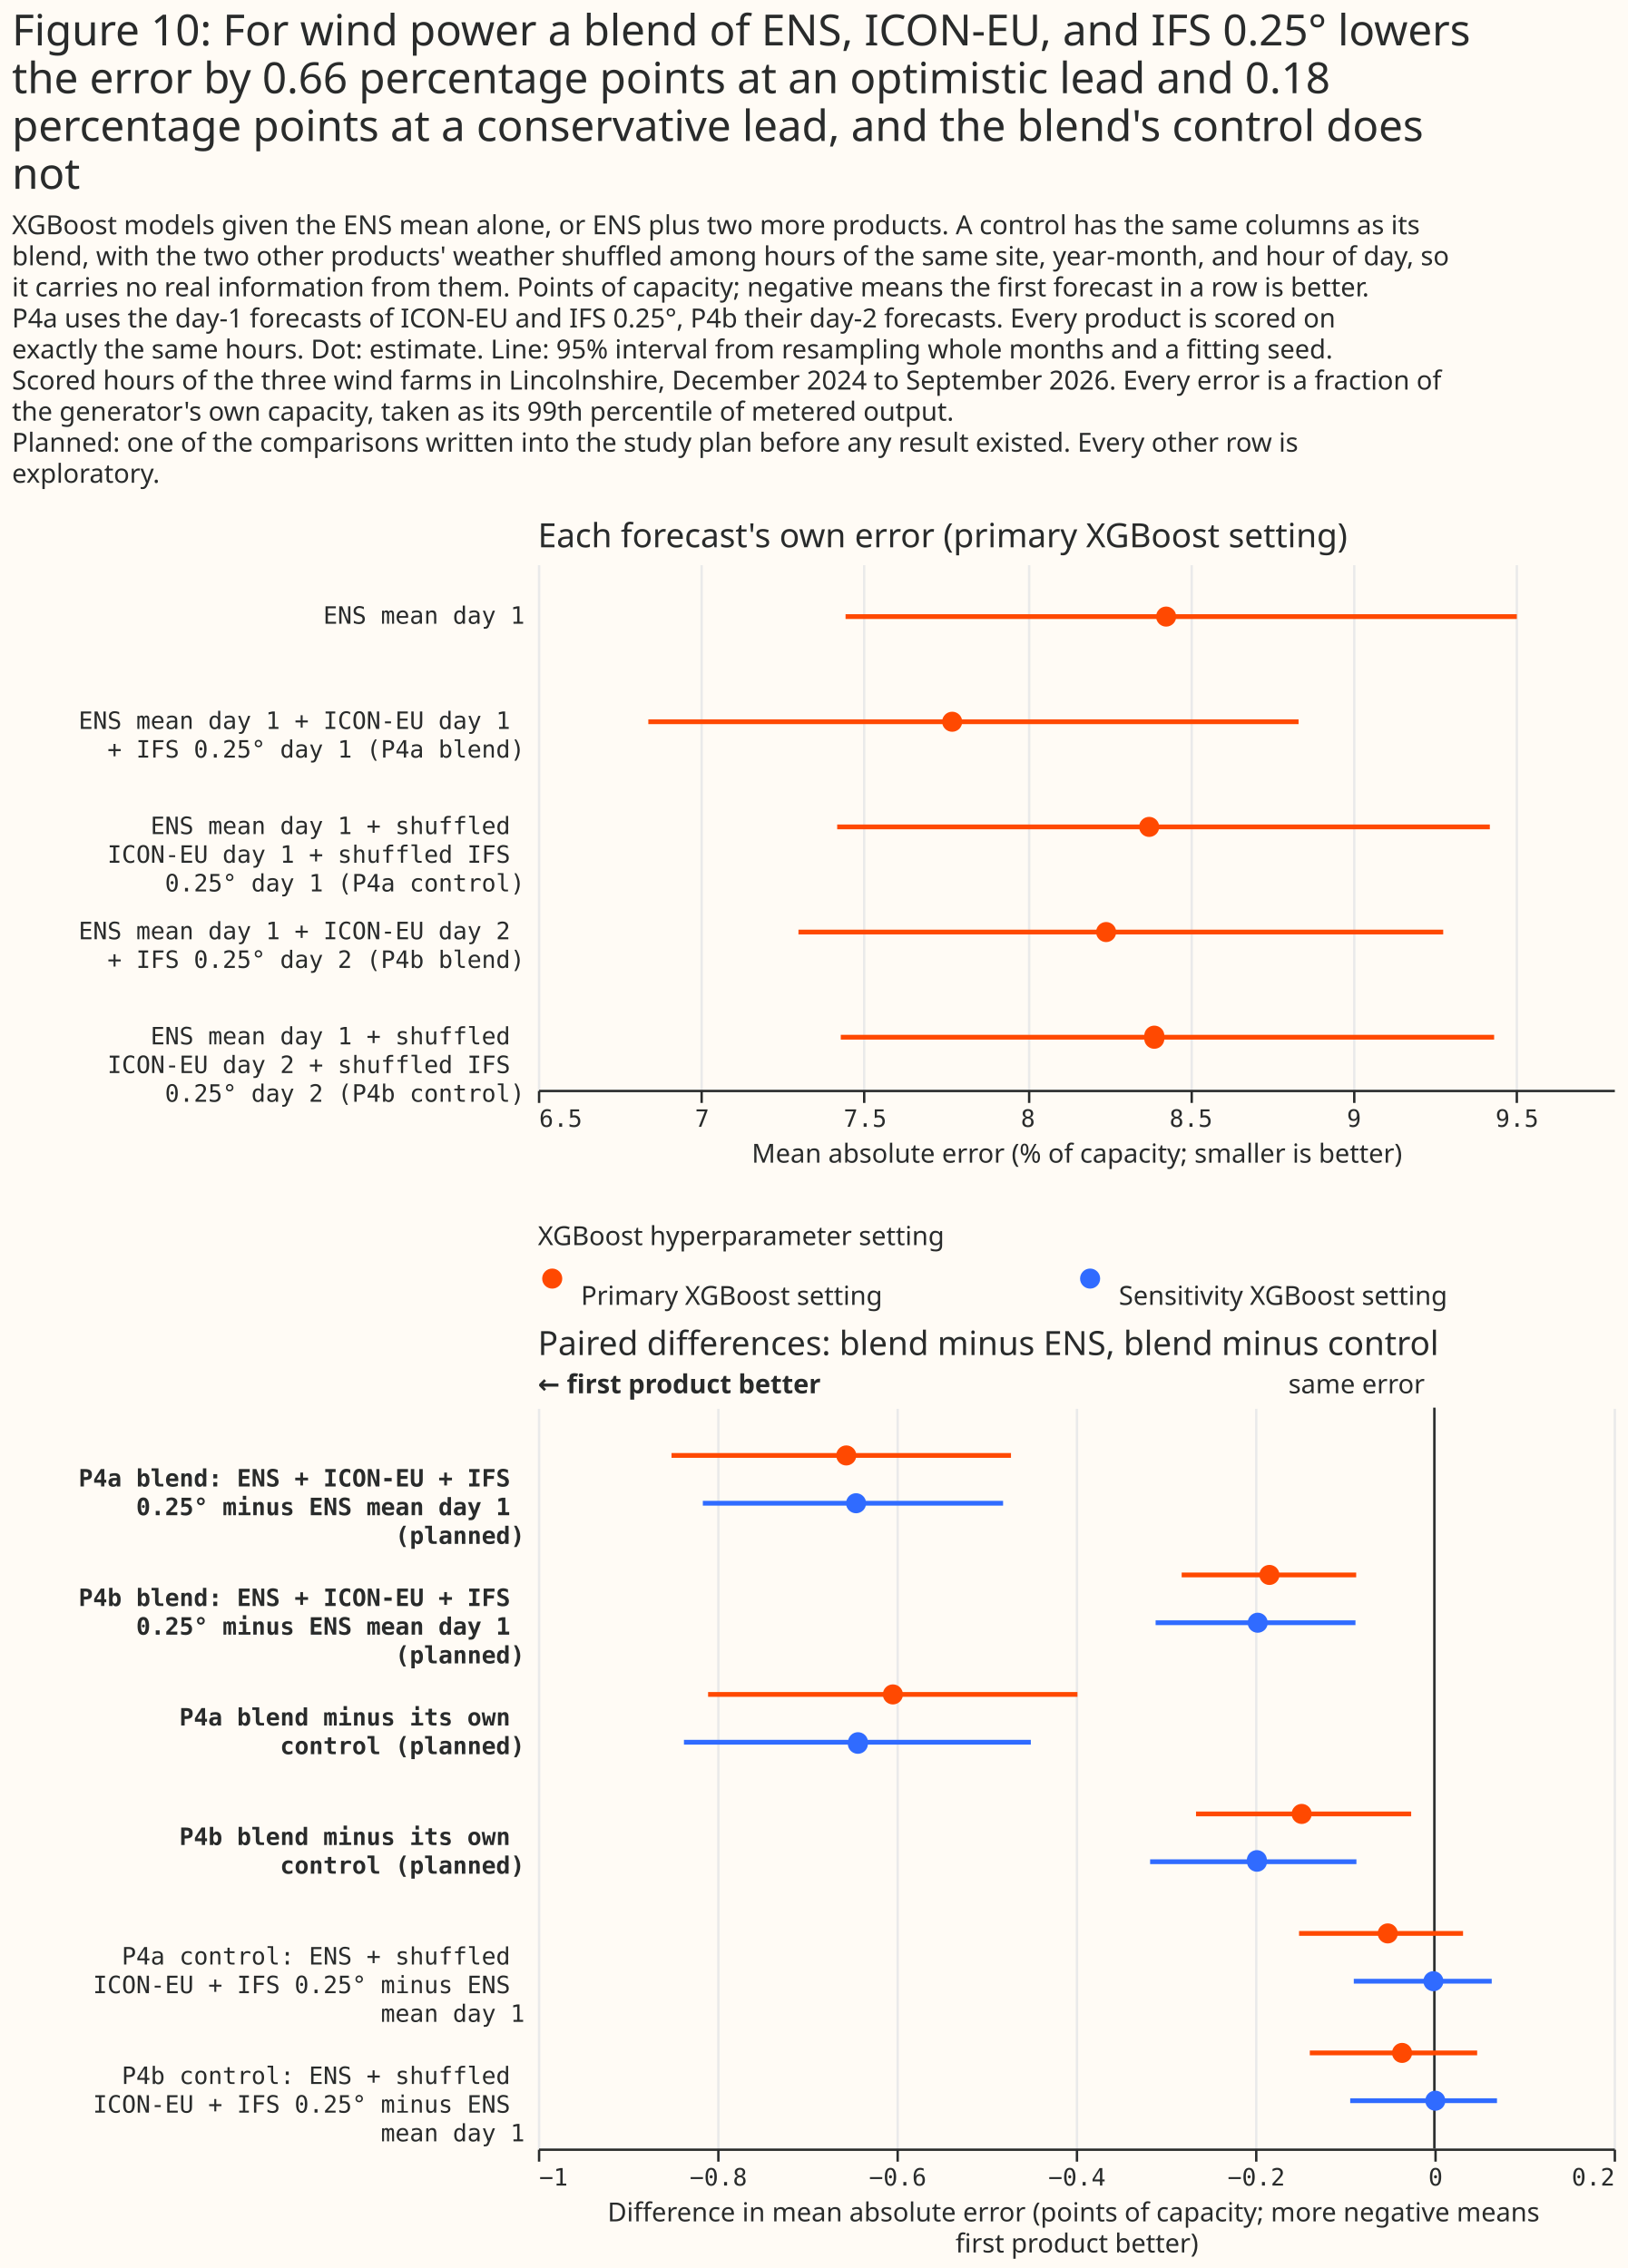
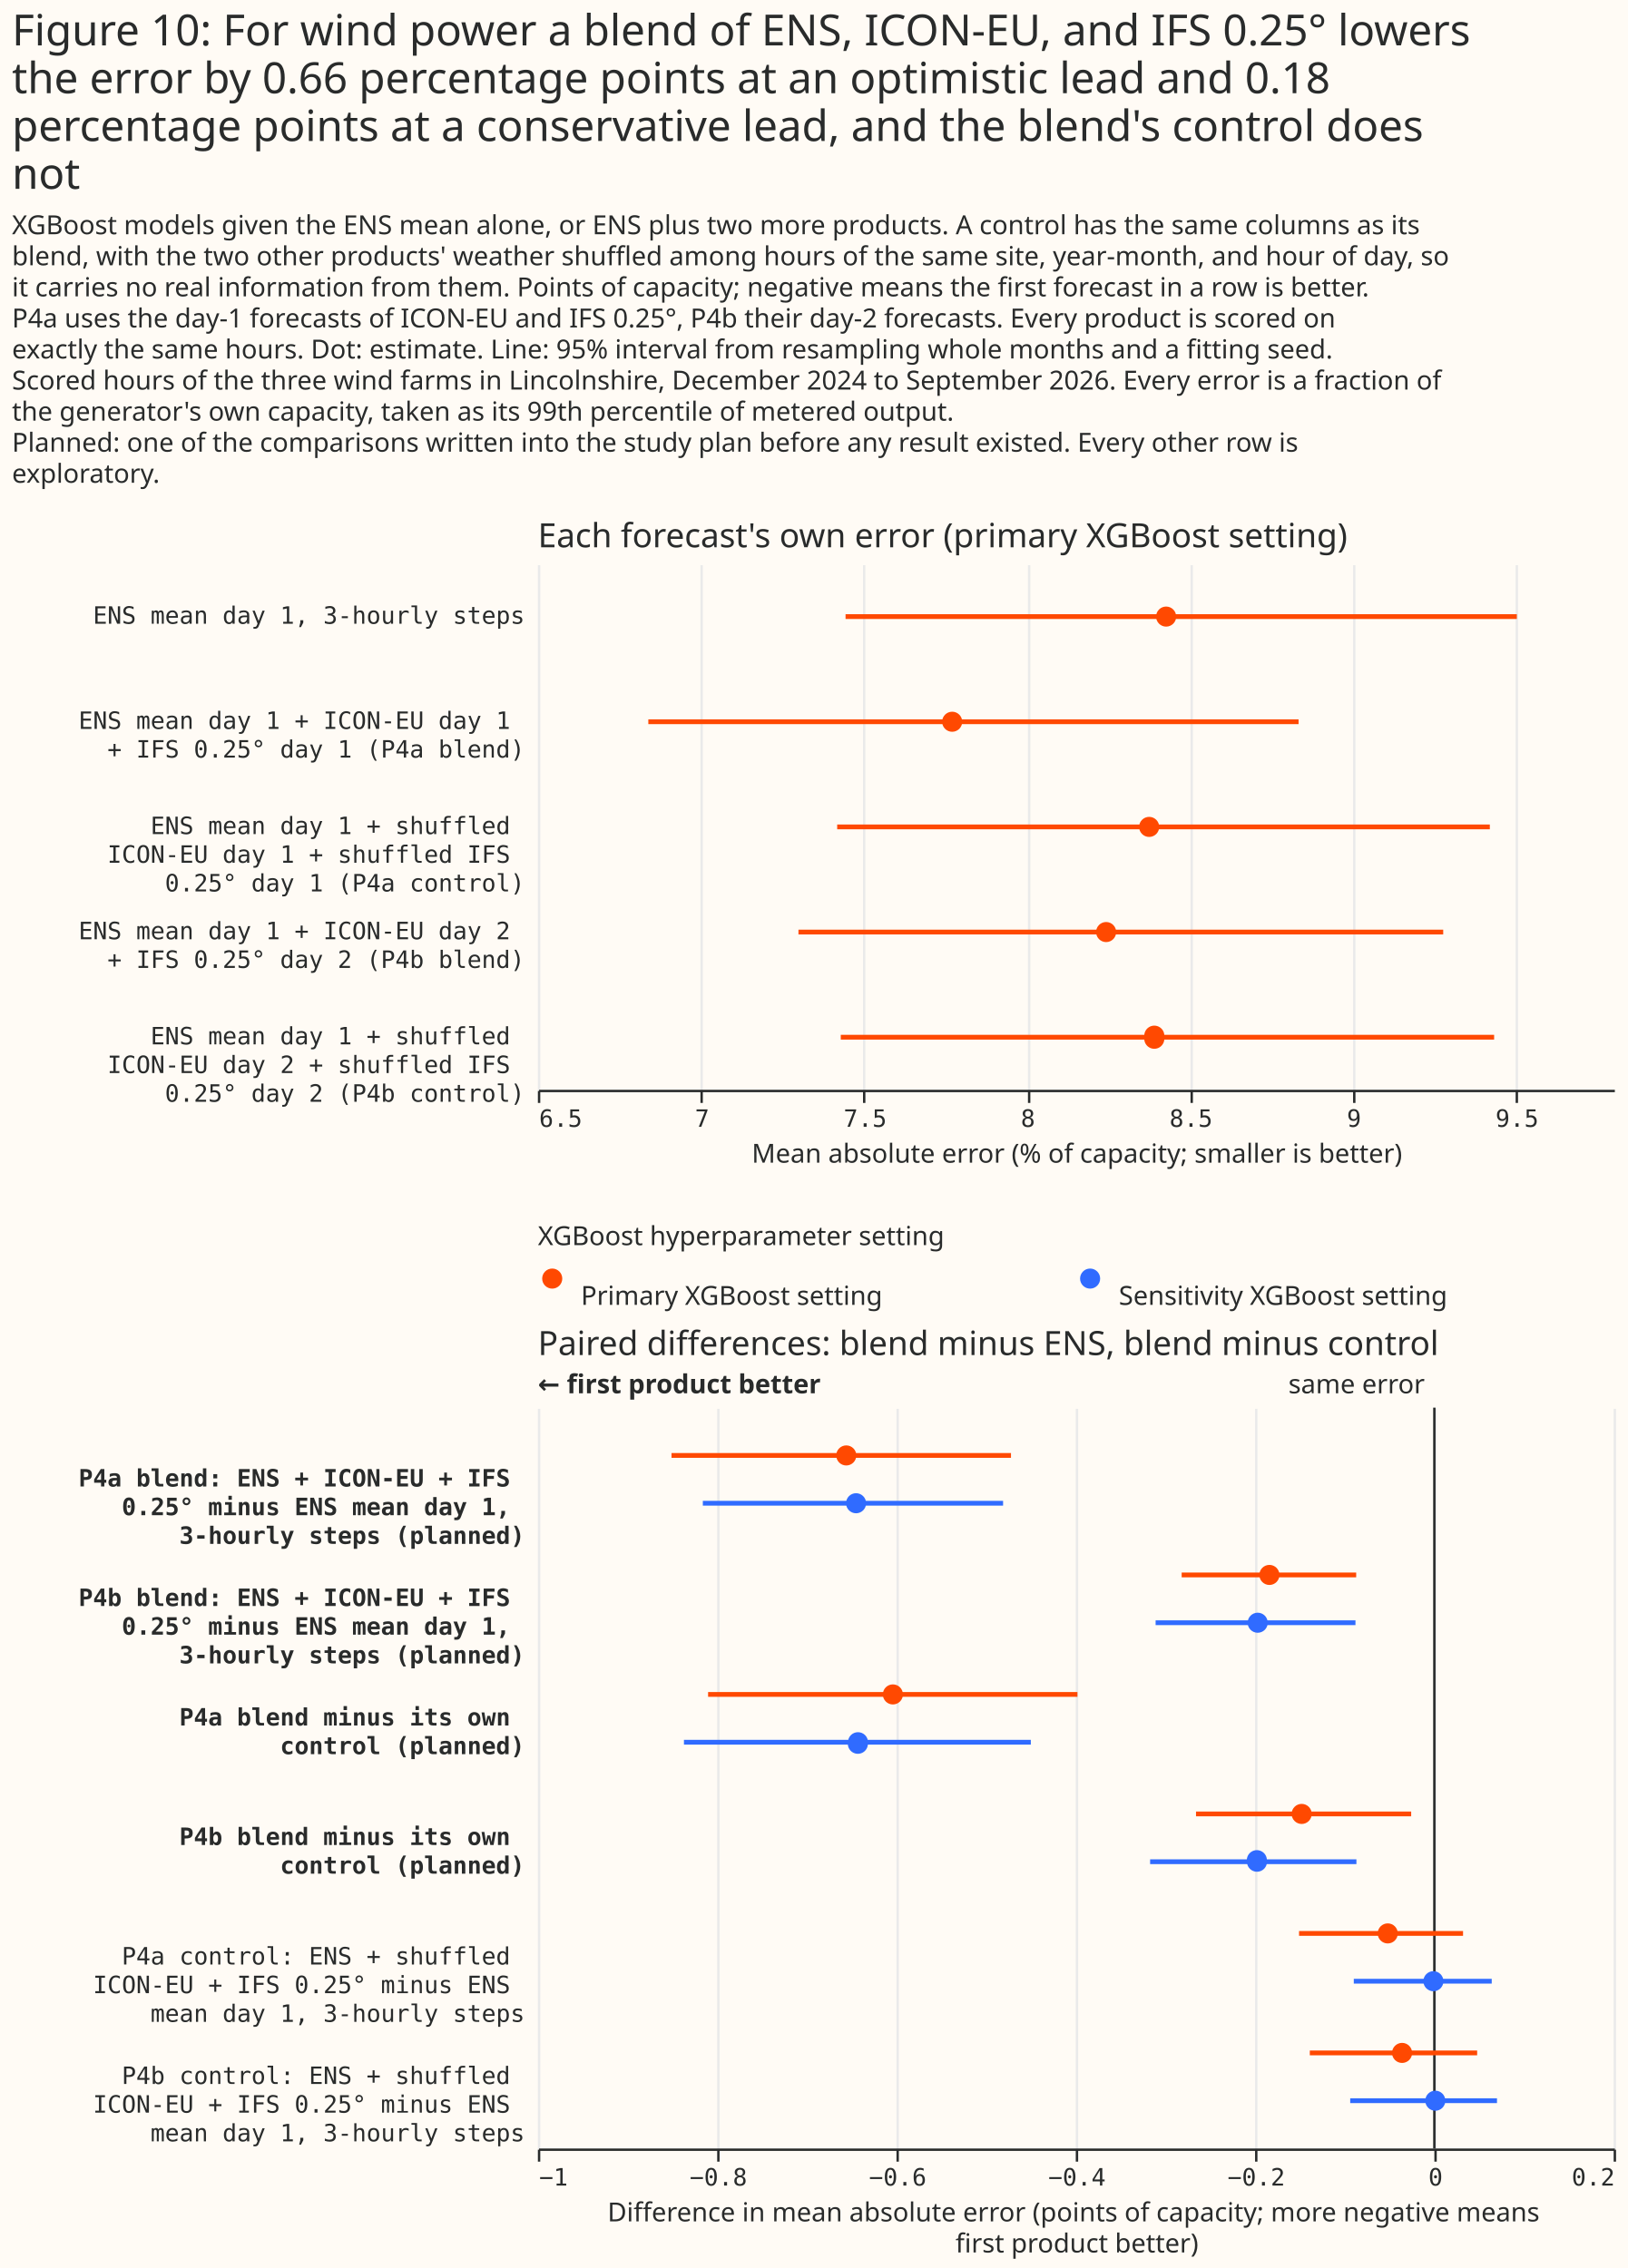
<svg xmlns="http://www.w3.org/2000/svg" width="681" height="949" class="marks" viewBox="0 0 681 949">
  <path fill="#fffbf5" d="M0 0h681v949H0z" />
  <g fill="none" stroke-miterlimit="10" aria-roledescription="group mark container" class="mark-group role-frame root">
    <path d="M225 236h450z" aria-hidden="true" class="background" />
    <g aria-roledescription="group mark container" class="mark-group role-scope concat_0_group">
      <path fill="#fffbf5" d="M225 236h450v220H225Z" aria-hidden="true" class="background" />
      <g aria-hidden="true" class="mark-group role-axis">
        <path stroke="#eaeaea" d="M225.5 456.5v-220m68 220v-220m68 220v-220m69 220v-220m68 220v-220m68 220v-220m68 220v-220" class="mark-rule role-axis-grid" pointer-events="none" />
      </g>
      <g aria-label="X-axis titled 'Mean absolute error (% of capacity; smaller is better)' for a linear scale with values from 6.5 to 9.8" aria-roledescription="axis" class="mark-group role-axis" pointer-events="none">
        <path stroke="#292b2b" d="M225.5 456.5v5m68-5v5m68-5v5m69-5v5m68-5v5m68-5v5m68-5v5" class="mark-rule role-axis-tick" />
        <g fill="#292b2b" class="mark-text role-axis-label" font-family="Matter Semi Mono, Roboto Mono, monospace" font-size="10">
          <text transform="translate(225.5 471.5)">6.5</text>
          <text text-anchor="middle" transform="translate(293.7 471.5)">7</text>
          <text text-anchor="middle" transform="translate(361.9 471.5)">7.5</text>
          <text text-anchor="middle" transform="translate(430 471.5)">8</text>
          <text text-anchor="middle" transform="translate(498.2 471.5)">8.5</text>
          <text text-anchor="middle" transform="translate(566.4 471.5)">9</text>
          <text text-anchor="middle" transform="translate(634.6 471.5)">9.5</text>
        </g>
        <path stroke="#292b2b" d="M225.5 456.5h450" class="mark-rule role-axis-domain" />
        <text fill="#292b2b" class="mark-text role-axis-title" font-family="Matter XH, DM Sans, sans-serif" font-size="11" text-anchor="middle" transform="translate(450.5 486.5)">Mean absolute error (% of capacity; smaller is better)</text>
      </g>
-       <g aria-label="Y-axis for a discrete scale with 5 values: ENS mean day 1, ENS mean day 1 + ICON-EU day 1 + IFS 0.25° day 1 (P4a blend), ENS mean day 1 + shuffled ICON-EU day 1 + shuffled IFS 0.25° day 1 (P4a control), ENS mean day 1 + ICON-EU day 2 + IFS 0.25° day 2 (P4b blend), ENS mean day 1 + shuffled ICON-EU day 2 + shuffled IFS 0.25° day 2 (P4b control)" aria-roledescription="axis" class="mark-group role-axis">
+       <g aria-label="Y-axis for a discrete scale with 5 values: ENS mean day 1, 3-hourly steps, ENS mean day 1 + ICON-EU day 1 + IFS 0.25° day 1 (P4a blend), ENS mean day 1 + shuffled ICON-EU day 1 + shuffled IFS 0.25° day 1 (P4a control), ENS mean day 1 + ICON-EU day 2 + IFS 0.25° day 2 (P4b blend), ENS mean day 1 + shuffled ICON-EU day 2 + shuffled IFS 0.25° day 2 (P4b control)" aria-roledescription="axis" class="mark-group role-axis">
        <g fill="#292b2b" class="mark-text role-axis-label" font-family="Matter Semi Mono, Roboto Mono, monospace" font-size="10" pointer-events="none" text-anchor="end">
-           <text transform="translate(219.5 261)">ENS mean day 1</text>
+           <text transform="translate(219.5 261)">ENS mean day 1, 3-hourly steps</text>
          <text transform="translate(219.5 305)">
            <tspan>ENS mean day 1 + ICON-EU day 1</tspan>
            <tspan x="0" dy="12">+ IFS 0.25° day 1 (P4a blend)</tspan>
          </text>
          <text transform="translate(219.5 349)">
            <tspan>ENS mean day 1 + shuffled</tspan>
            <tspan x="0" dy="12">ICON-EU day 1 + shuffled IFS</tspan>
            <tspan x="0" dy="12">0.25° day 1 (P4a control)</tspan>
          </text>
          <text transform="translate(219.5 393)">
            <tspan>ENS mean day 1 + ICON-EU day 2</tspan>
            <tspan x="0" dy="12">+ IFS 0.25° day 2 (P4b blend)</tspan>
          </text>
          <text transform="translate(219.5 437)">
            <tspan>ENS mean day 1 + shuffled</tspan>
            <tspan x="0" dy="12">ICON-EU day 2 + shuffled IFS</tspan>
            <tspan x="0" dy="12">0.25° day 2 (P4b control)</tspan>
          </text>
        </g>
      </g>
      <g stroke="#ff4901" stroke-width="2" aria-hidden="true" class="mark-rule role-mark concat_0_layer_0_marks" clip-path="url(#a)" transform="translate(225 236)">
        <path d="M128.7 22h280.8M46.2 66h272m-193 44h273M109 154h269.7m-252 44H400" />
      </g>
      <g fill="#ff4901" aria-hidden="true" class="mark-symbol role-mark concat_0_layer_1_marks" clip-path="url(#b)" transform="translate(225 236)">
        <path d="M267 22a4.2 4.2 0 1 1-8.4 0 4.2 4.2 0 1 1 8.4 0m-89.5 44a4.2 4.2 0 1 1-8.4 0 4.2 4.2 0 1 1 8.4 0m82.4 44a4.2 4.2 0 1 1-8.4 0 4.2 4.2 0 1 1 8.4 0m-18 44a4.2 4.2 0 1 1-8.4 0 4.2 4.2 0 1 1 8.4 0m20.1 44a4.2 4.2 0 1 1-8.3 0 4.2 4.2 0 1 1 8.3 0" />
      </g>
      <g class="mark-group role-title">
        <text fill="#292b2b" aria-label="Title text 'Each forecast's own error (primary XGBoost setting)'" aria-roledescription="title" class="mark-text role-title-text" font-family="Matter XH, DM Sans, sans-serif" font-size="14" pointer-events="none" transform="translate(225 229)">Each forecast's own error (primary XGBoost setting)</text>
      </g>
    </g>
    <g aria-roledescription="group mark container" class="mark-group role-scope concat_1_group">
      <g aria-roledescription="group mark container" class="mark-group role-scope concat_1_concat_0_group">
        <path fill="#fffbf5" d="M225 527h450v16H225Z" aria-hidden="true" class="background" />
        <g aria-roledescription="symbol mark container" class="mark-symbol role-mark concat_1_concat_0_layer_0_marks">
          <path fill="#ff4901" d="M235.2 535a4.2 4.2 0 1 1-8.4 0 4.2 4.2 0 1 1 8.4 0" aria-label="x: 6; colour: #FF4901; shape: circle" aria-roledescription="point" />
          <path fill="#306bff" d="M460.2 535a4.2 4.2 0 1 1-8.4 0 4.2 4.2 0 1 1 8.4 0" aria-label="x: 231; colour: #306BFF; shape: circle" aria-roledescription="point" />
        </g>
        <g fill="#292b2b" aria-roledescription="text mark container" class="mark-text role-mark concat_1_concat_0_layer_2_marks" font-family="Matter XH, DM Sans, sans-serif" font-size="11">
          <text aria-label="x: 6; label: Primary XGBoost setting" aria-roledescription="text mark" transform="translate(243 546)">Primary XGBoost setting</text>
          <text aria-label="x: 231; label: Sensitivity XGBoost setting" aria-roledescription="text mark" transform="translate(468 546)">Sensitivity XGBoost setting</text>
        </g>
        <g class="mark-group role-title">
          <text fill="#292b2b" aria-label="Title text 'XGBoost hyperparameter setting'" aria-roledescription="title" class="mark-text role-title-text" font-family="Matter XH, DM Sans, sans-serif" font-size="11" pointer-events="none" transform="translate(225 521)">XGBoost hyperparameter setting</text>
        </g>
      </g>
      <g aria-roledescription="group mark container" class="mark-group role-scope concat_1_concat_1_group">
        <path fill="#fffbf5" d="M225 589h450v310H225Z" aria-hidden="true" class="background" />
        <g aria-hidden="true" class="mark-group role-axis">
          <path stroke="#eaeaea" d="M225.5 899.5v-310m75 310v-310m75 310v-310m75 310v-310m75 310v-310m75 310v-310m75 310v-310" class="mark-rule role-axis-grid" pointer-events="none" />
        </g>
        <g aria-label="X-axis titled 'Difference in mean absolute error (points of capacity; more negative means first product better)' for a linear scale with values from −1 to 0.2" aria-roledescription="axis" class="mark-group role-axis" pointer-events="none">
          <path stroke="#292b2b" d="M225.5 899.5v5m75-5v5m75-5v5m75-5v5m75-5v5m75-5v5m75-5v5" class="mark-rule role-axis-tick" />
          <g fill="#292b2b" class="mark-text role-axis-label" font-family="Matter Semi Mono, Roboto Mono, monospace" font-size="10">
            <text transform="translate(225.5 914.5)">−1</text>
            <text text-anchor="middle" transform="translate(300.5 914.5)">−0.8</text>
            <text text-anchor="middle" transform="translate(375.5 914.5)">−0.6</text>
            <text text-anchor="middle" transform="translate(450.5 914.5)">−0.4</text>
            <text text-anchor="middle" transform="translate(525.5 914.5)">−0.2</text>
            <text text-anchor="middle" transform="translate(600.5 914.5)">0</text>
            <text text-anchor="end" transform="translate(675.5 914.5)">0.2</text>
          </g>
          <path stroke="#292b2b" d="M225.5 899.5h450" class="mark-rule role-axis-domain" />
          <text fill="#292b2b" class="mark-text role-axis-title" font-family="Matter XH, DM Sans, sans-serif" font-size="11" text-anchor="middle" transform="translate(450.5 929.5)">
            <tspan>Difference in mean absolute error (points of capacity; more negative means</tspan>
            <tspan x="0" dy="13">first product better)</tspan>
          </text>
        </g>
-         <g aria-label="Y-axis for a discrete scale with 6 values: P4a blend: ENS + ICON-EU + IFS 0.25° minus ENS mean day 1 (planned), P4b blend: ENS + ICON-EU + IFS 0.25° minus ENS mean day 1 (planned), P4a blend minus its own control (planned), P4b blend minus its own control (planned), P4a control: ENS + shuffled ICON-EU + IFS 0.25° minus ENS mean day 1, P4b control: ENS + shuffled ICON-EU + IFS 0.25° minus ENS mean day 1" aria-roledescription="axis" class="mark-group role-axis">
+         <g aria-label="Y-axis for a discrete scale with 6 values: P4a blend: ENS + ICON-EU + IFS 0.25° minus ENS mean day 1, 3-hourly steps (planned), P4b blend: ENS + ICON-EU + IFS 0.25° minus ENS mean day 1, 3-hourly steps (planned), P4a blend minus its own control (planned), P4b blend minus its own control (planned), P4a control: ENS + shuffled ICON-EU + IFS 0.25° minus ENS mean day 1, 3-hourly steps, P4b control: ENS + shuffled ICON-EU + IFS 0.25° minus ENS mean day 1, 3-hourly steps" aria-roledescription="axis" class="mark-group role-axis">
          <g fill="#292b2b" class="mark-text role-axis-label" font-family="Matter Semi Mono, Roboto Mono, monospace" font-size="10" pointer-events="none" text-anchor="end">
            <text font-weight="bold" transform="translate(219.5 622)">
              <tspan>P4a blend: ENS + ICON-EU + IFS</tspan>
-               <tspan x="0" dy="12">0.25° minus ENS mean day 1</tspan>
-               <tspan x="0" dy="12">(planned)</tspan>
+               <tspan x="0" dy="12">0.25° minus ENS mean day 1,</tspan>
+               <tspan x="0" dy="12">3-hourly steps (planned)</tspan>
            </text>
            <text font-weight="bold" transform="translate(219.5 672)">
              <tspan>P4b blend: ENS + ICON-EU + IFS</tspan>
-               <tspan x="0" dy="12">0.25° minus ENS mean day 1</tspan>
-               <tspan x="0" dy="12">(planned)</tspan>
+               <tspan x="0" dy="12">0.25° minus ENS mean day 1,</tspan>
+               <tspan x="0" dy="12">3-hourly steps (planned)</tspan>
            </text>
            <text font-weight="bold" transform="translate(219.5 722)">
              <tspan>P4a blend minus its own</tspan>
              <tspan x="0" dy="12">control (planned)</tspan>
            </text>
            <text font-weight="bold" transform="translate(219.5 772)">
              <tspan>P4b blend minus its own</tspan>
              <tspan x="0" dy="12">control (planned)</tspan>
            </text>
            <text transform="translate(219.5 822)">
              <tspan>P4a control: ENS + shuffled</tspan>
              <tspan x="0" dy="12">ICON-EU + IFS 0.25° minus ENS</tspan>
-               <tspan x="0" dy="12">mean day 1</tspan>
+               <tspan x="0" dy="12">mean day 1, 3-hourly steps</tspan>
            </text>
            <text transform="translate(219.5 872)">
              <tspan>P4b control: ENS + shuffled</tspan>
              <tspan x="0" dy="12">ICON-EU + IFS 0.25° minus ENS</tspan>
-               <tspan x="0" dy="12">mean day 1</tspan>
+               <tspan x="0" dy="12">mean day 1, 3-hourly steps</tspan>
            </text>
          </g>
        </g>
        <g aria-roledescription="rule mark container" class="mark-rule role-mark concat_1_concat_1_layer_0_marks">
          <path stroke="#292b2b" d="M600 589v310" aria-label="x: 0" aria-roledescription="rule mark" />
        </g>
        <g aria-roledescription="text mark container" class="mark-text role-mark concat_1_concat_1_layer_1_marks">
          <text fill="#292b2b" aria-label="x: 0" aria-roledescription="text mark" font-family="Matter XH, DM Sans, sans-serif" font-size="11" text-anchor="end" transform="translate(596 583)">same error</text>
        </g>
        <g aria-roledescription="text mark container" class="mark-text role-mark concat_1_concat_1_layer_2_marks">
          <text fill="#292b2b" aria-label="x: −1" aria-roledescription="text mark" font-family="Matter XH, DM Sans, sans-serif" font-size="11" font-weight="bold" transform="translate(225 583)">← first product better</text>
        </g>
        <g stroke-width="2" aria-hidden="true" class="mark-rule role-mark concat_1_concat_1_layer_3_marks" clip-path="url(#c)" transform="translate(225 589)">
          <path stroke="#ff4901" d="M55.9 20h142" />
          <path stroke="#306bff" d="M69 40h125.6" />
          <path stroke="#ff4901" d="M269.3 70h73" />
          <path stroke="#306bff" d="M258.4 90H342" />
          <path stroke="#ff4901" d="M71.2 120h154.5" />
          <path stroke="#306bff" d="M61.1 140h145.1" />
          <path stroke="#ff4901" d="M275.3 170h90" />
          <path stroke="#306bff" d="M256.1 190h86.3" />
          <path stroke="#ff4901" d="M318.4 220H387" />
          <path stroke="#306bff" d="M341.3 240H399" />
          <path stroke="#ff4901" d="M322.9 270h70" />
          <path stroke="#306bff" d="M339.8 290h61.4" />
        </g>
        <g aria-hidden="true" class="mark-symbol role-mark concat_1_concat_1_layer_4_marks" clip-path="url(#d)" transform="translate(225 589)">
          <path fill="#ff4901" d="M133.2 20a4.2 4.2 0 1 1-8.4 0 4.2 4.2 0 1 1 8.4 0" />
          <path fill="#306bff" d="M137.3 40a4.2 4.2 0 1 1-8.4 0 4.2 4.2 0 1 1 8.4 0" />
          <path fill="#ff4901" d="M310.2 70a4.2 4.2 0 1 1-8.4 0 4.2 4.2 0 1 1 8.4 0" />
          <path fill="#306bff" d="M305.3 90a4.2 4.2 0 1 1-8.4 0 4.2 4.2 0 1 1 8.4 0" />
          <path fill="#ff4901" d="M152.7 120a4.2 4.2 0 1 1-8.4 0 4.2 4.2 0 1 1 8.4 0" />
          <path fill="#306bff" d="M138 140a4.2 4.2 0 1 1-8.3 0 4.2 4.2 0 1 1 8.4 0" />
          <path fill="#ff4901" d="M323.7 170a4.2 4.2 0 1 1-8.4 0 4.2 4.2 0 1 1 8.4 0" />
          <path fill="#306bff" d="M305 190a4.2 4.2 0 1 1-8.4 0 4.2 4.2 0 1 1 8.3 0" />
          <path fill="#ff4901" d="M359.7 220a4.2 4.2 0 1 1-8.4 0 4.2 4.2 0 1 1 8.4 0" />
          <path fill="#306bff" d="M378.8 240a4.2 4.2 0 1 1-8.4 0 4.2 4.2 0 1 1 8.4 0" />
          <path fill="#ff4901" d="M365.7 270a4.2 4.2 0 1 1-8.4 0 4.2 4.2 0 1 1 8.4 0" />
          <path fill="#306bff" d="M379.6 290a4.2 4.2 0 1 1-8.4 0 4.2 4.2 0 1 1 8.4 0" />
        </g>
        <g class="mark-group role-title">
          <text fill="#292b2b" aria-label="Title text 'Paired differences: blend minus ENS, blend minus control'" aria-roledescription="title" class="mark-text role-title-text" font-family="Matter XH, DM Sans, sans-serif" font-size="14" pointer-events="none" transform="translate(225 567)">Paired differences: blend minus ENS, blend minus control</text>
        </g>
      </g>
    </g>
    <g fill="#292b2b" class="mark-group role-title" font-family="Matter XH, DM Sans, sans-serif" pointer-events="none">
      <text aria-label="Title text 'Figure 10: For wind power a blend of ENS, ICON-EU, and IFS 0.25° lowers the error by 0.66 percentage points at an optimistic lead and 0.18 percentage points at a conservative lead, and the blend's control does not'" aria-roledescription="title" class="mark-text role-title-text" font-size="18" transform="translate(5 19)">
        <tspan>Figure 10: For wind power a blend of ENS, ICON-EU, and IFS 0.25° lowers</tspan>
        <tspan x="0" dy="20">the error by 0.66 percentage points at an optimistic lead and 0.18</tspan>
        <tspan x="0" dy="20">percentage points at a conservative lead, and the blend's control does</tspan>
        <tspan x="0" dy="20">not</tspan>
      </text>
      <text aria-label="Subtitle text 'XGBoost models given the ENS mean alone, or ENS plus two more products. A control has the same columns as its blend, with the two other products' weather shuffled among hours of the same site, year-month, and hour of day, so it carries no real information from them. Points of capacity; negative means the first forecast in a row is better. P4a uses the day-1 forecasts of ICON-EU and IFS 0.25°, P4b their day-2 forecasts. Every product is scored on exactly the same hours. Dot: estimate. Line: 95% interval from resampling whole months and a fitting seed. Scored hours of the three wind farms in Lincolnshire, December 2024 to September 2026. Every error is a fraction of the generator's own capacity, taken as its 99th percentile of metered output. Planned: one of the comparisons written into the study plan before any result existed. Every other row is exploratory.'" aria-roledescription="subtitle" class="mark-text role-title-subtitle" font-size="11" transform="translate(5 98)">
        <tspan>XGBoost models given the ENS mean alone, or ENS plus two more products. A control has the same columns as its</tspan>
        <tspan x="0" dy="13">blend, with the two other products' weather shuffled among hours of the same site, year-month, and hour of day, so</tspan>
        <tspan x="0" dy="13">it carries no real information from them. Points of capacity; negative means the first forecast in a row is better.</tspan>
        <tspan x="0" dy="13">P4a uses the day-1 forecasts of ICON-EU and IFS 0.25°, P4b their day-2 forecasts. Every product is scored on</tspan>
        <tspan x="0" dy="13">exactly the same hours. Dot: estimate. Line: 95% interval from resampling whole months and a fitting seed.</tspan>
        <tspan x="0" dy="13">Scored hours of the three wind farms in Lincolnshire, December 2024 to September 2026. Every error is a fraction of</tspan>
        <tspan x="0" dy="13">the generator's own capacity, taken as its 99th percentile of metered output.</tspan>
        <tspan x="0" dy="13">Planned: one of the comparisons written into the study plan before any result existed. Every other row is</tspan>
        <tspan x="0" dy="13">exploratory.</tspan>
      </text>
    </g>
  </g>
  <defs>
    <clipPath id="a">
      <path d="M0 0h450v220H0z" />
    </clipPath>
    <clipPath id="b">
      <path d="M0 0h450v220H0z" />
    </clipPath>
    <clipPath id="c">
      <path d="M0 0h450v310H0z" />
    </clipPath>
    <clipPath id="d">
      <path d="M0 0h450v310H0z" />
    </clipPath>
  </defs>
</svg>
